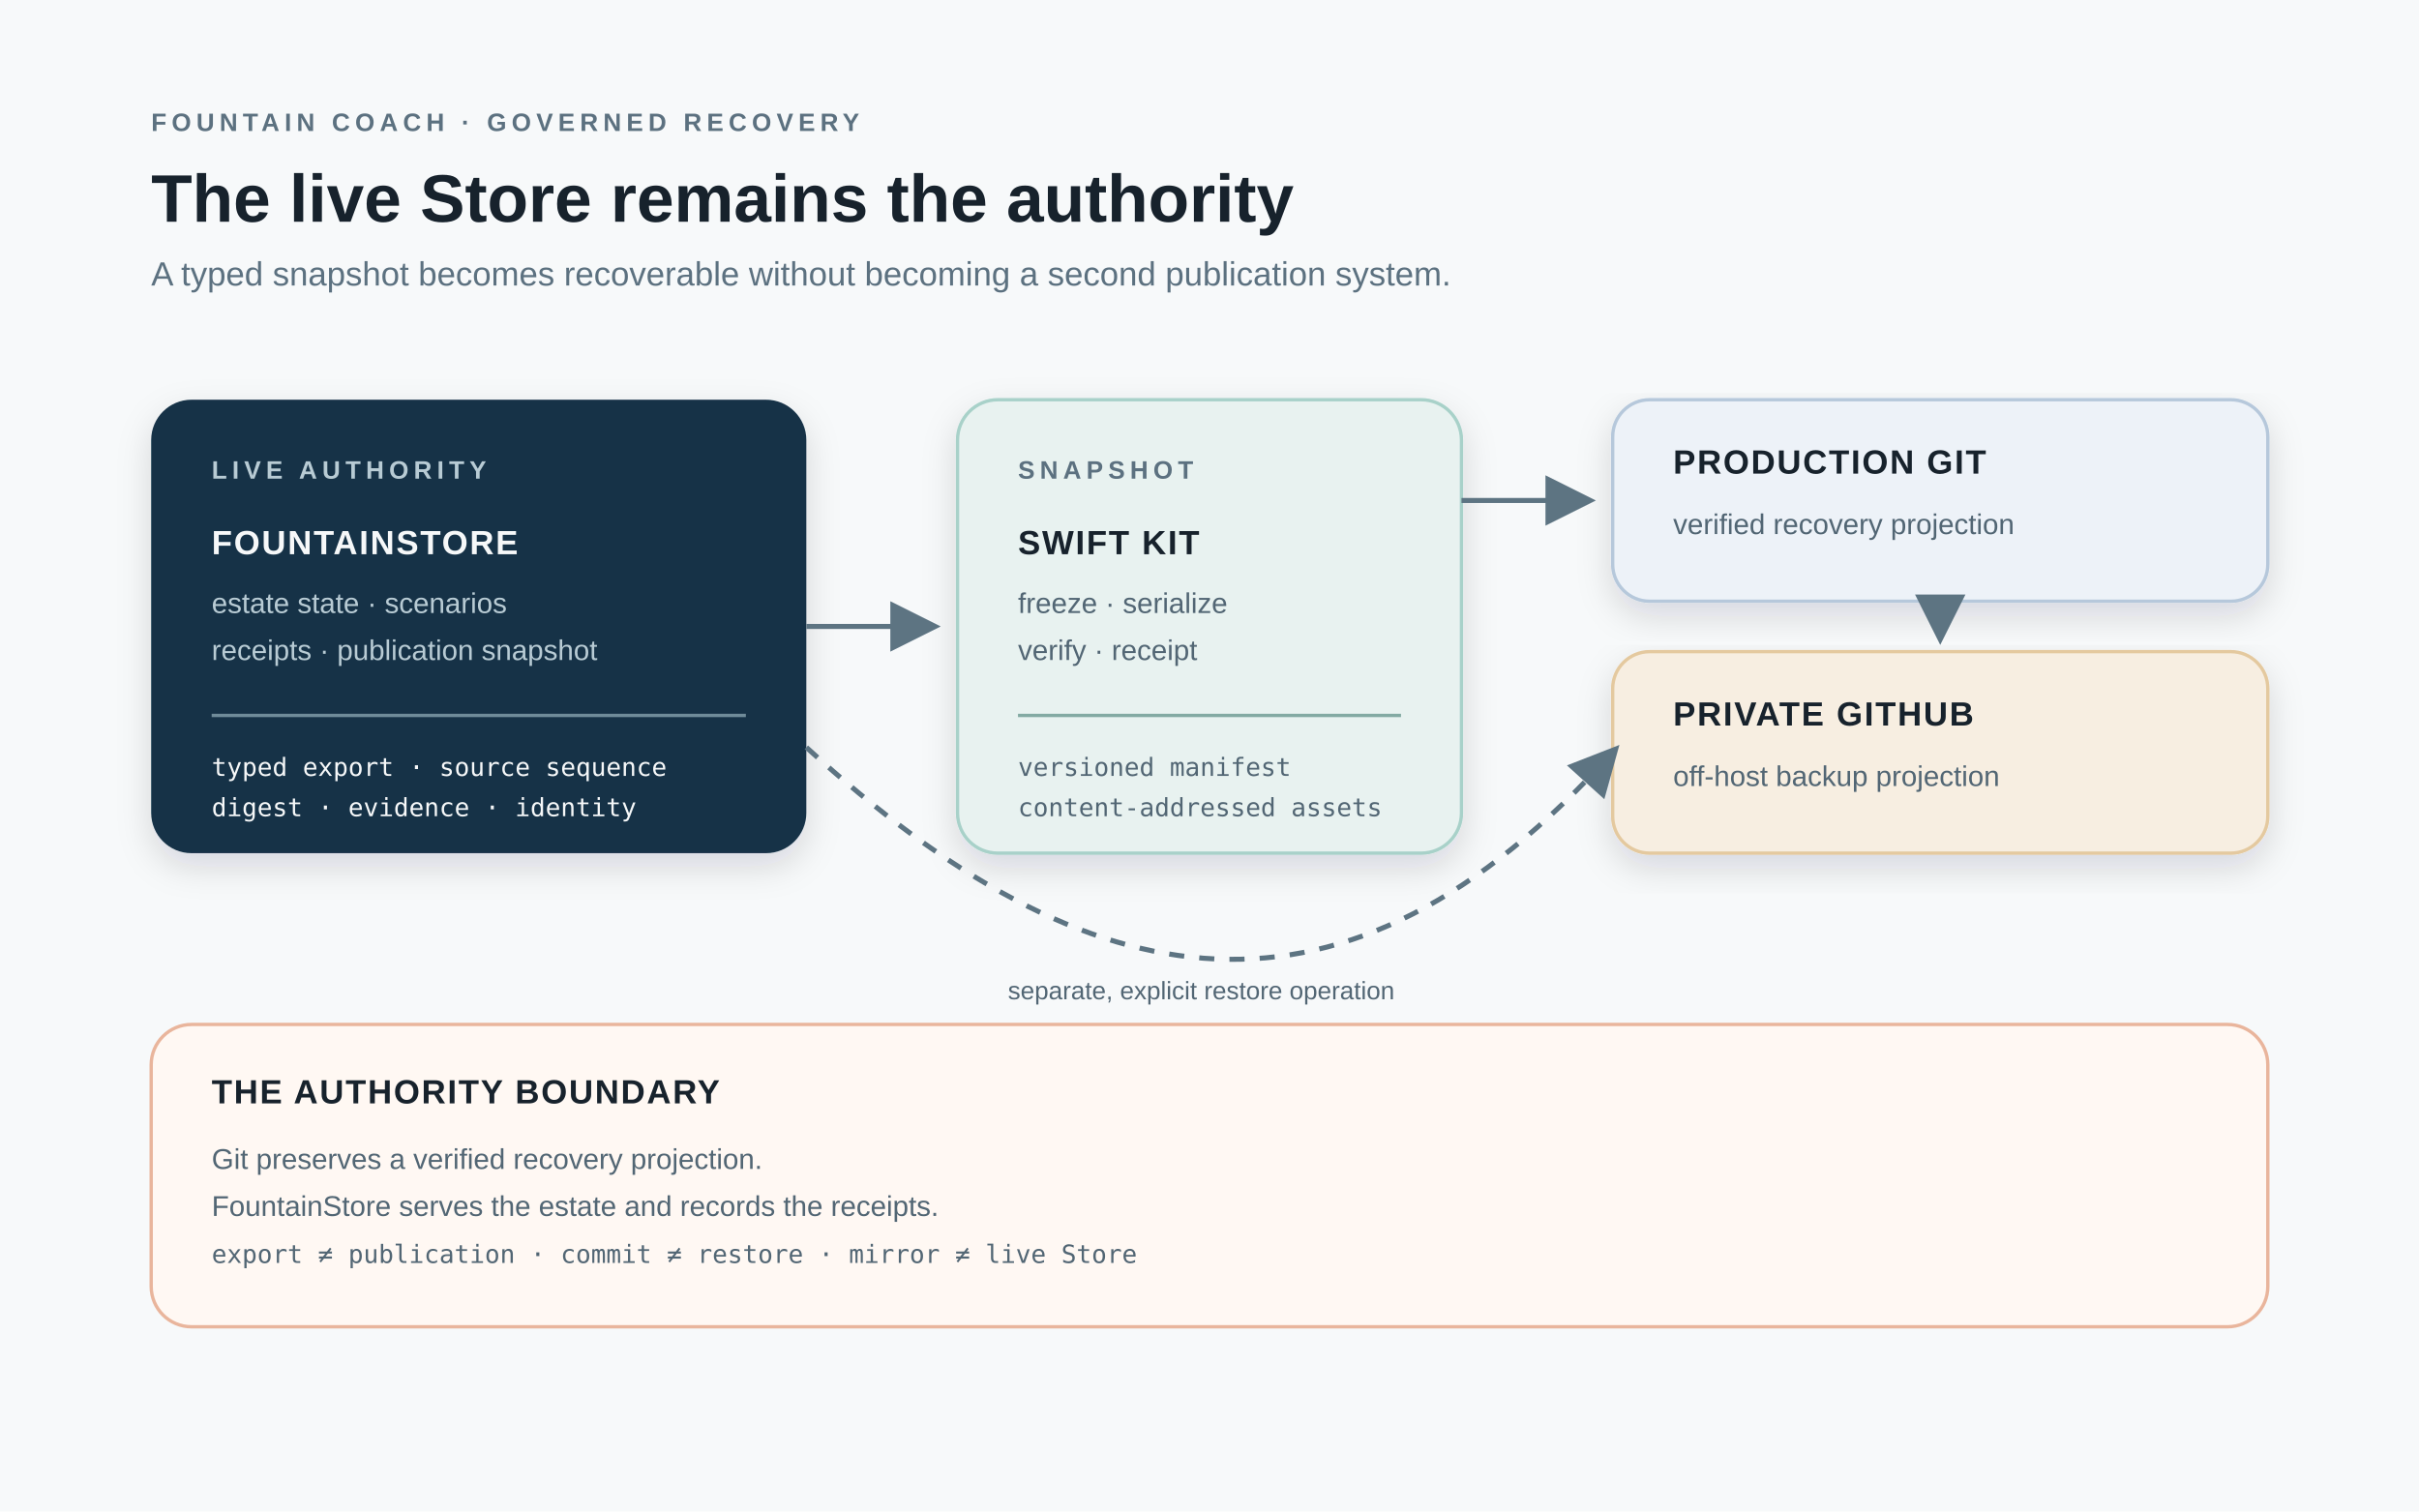
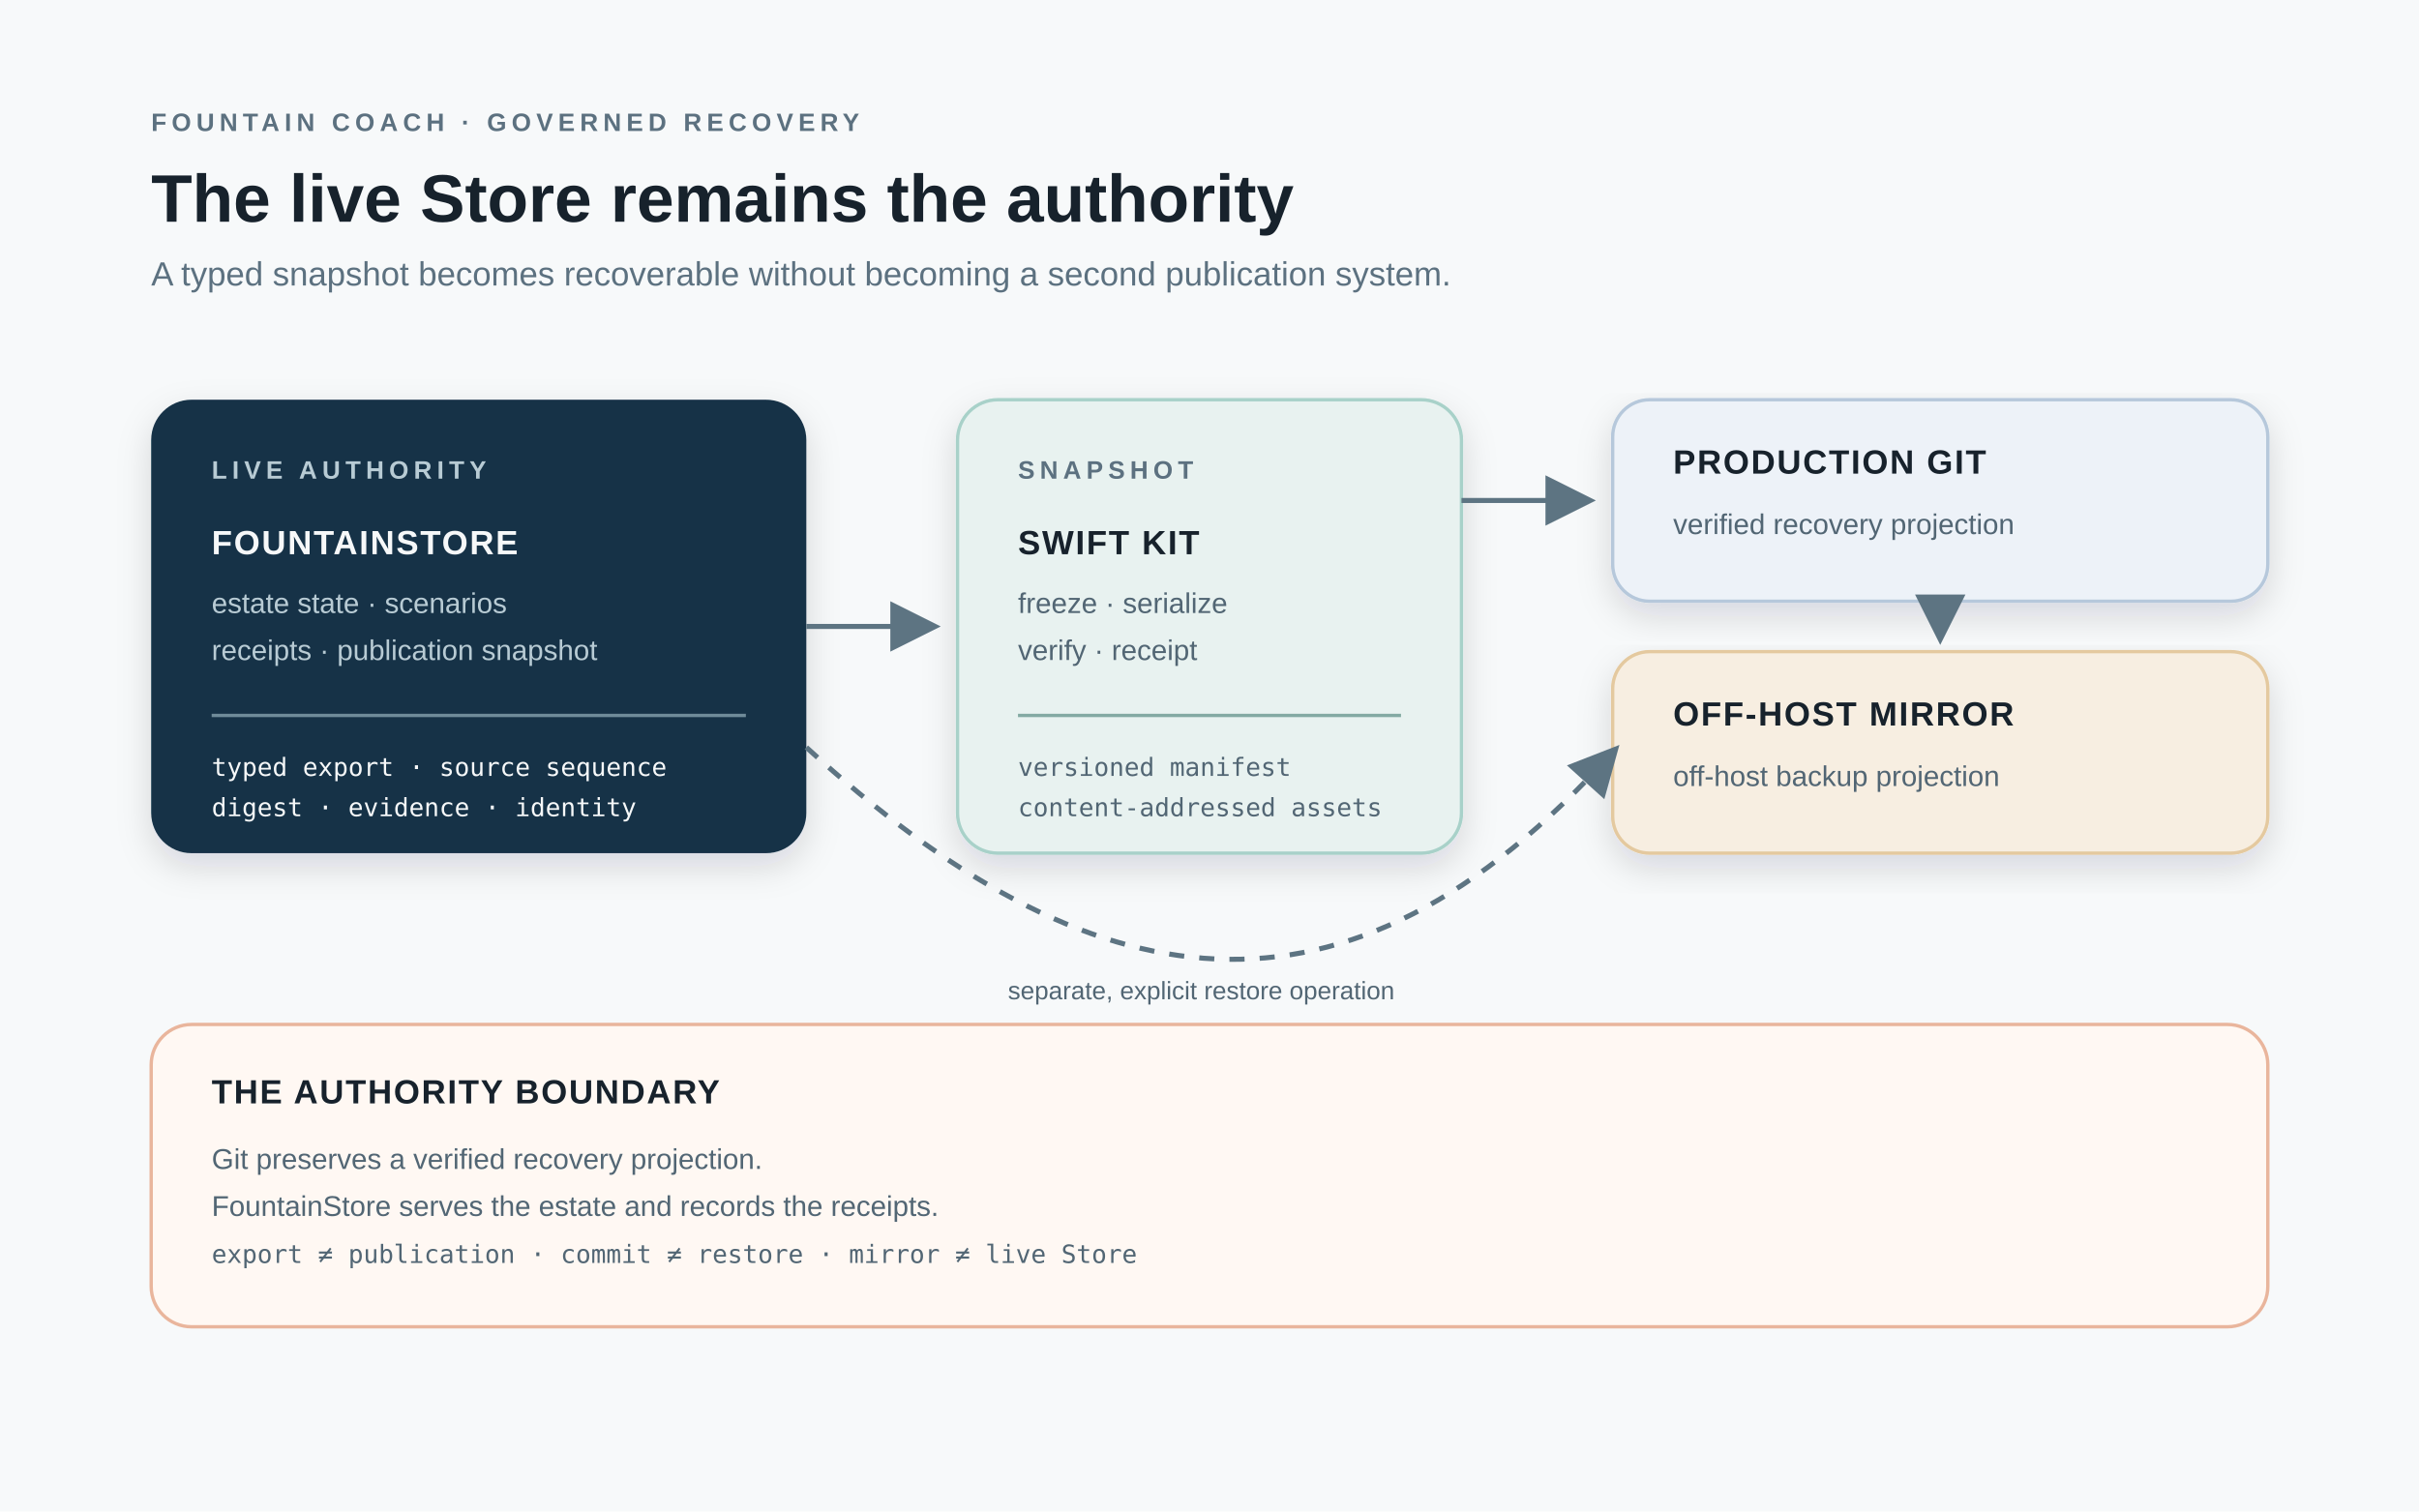
<svg xmlns="http://www.w3.org/2000/svg" viewBox="0 0 1440 900" role="img" aria-labelledby="title desc">
  <style>
    .sans { font-family: -apple-system, BlinkMacSystemFont, "Helvetica Neue", Arial, sans-serif; fill: #17222c; }
    .mono { font-family: ui-monospace, SFMono-Regular, Menlo, Consolas, monospace; fill: #17222c; }
    .eyebrow { font-size: 15px; font-weight: 700; letter-spacing: 3px; fill: #5c7180; }
    .title { font-size: 40px; font-weight: 750; }
    .subtitle { font-size: 20px; fill: #5c7180; }
    .cardTitle { font-size: 20px; font-weight: 750; letter-spacing: 1px; }
    .body { font-size: 17px; fill: #526674; }
    .small { font-size: 15px; fill: #526674; }
    .dark { fill: #173247; }
    .darkText { fill: #f6f8f9; }
    .darkMuted { fill: #b8cbd4; }
    .line { stroke: #5d7482; stroke-width: 3; fill: none; }
    .arrow { stroke: #5d7482; stroke-width: 3; fill: none; marker-end: url(#arrow); }
    .dashed { stroke-dasharray: 9 9; }
  </style>
  <defs>
    <marker id="arrow" markerWidth="10" markerHeight="10" refX="8" refY="5" orient="auto">
      <path d="M0 0 L10 5 L0 10 Z" fill="#5d7482" />
    </marker>
    <filter id="shadow" x="-10%" y="-10%" width="120%" height="130%">
      <feDropShadow dx="0" dy="8" stdDeviation="10" flood-color="#17222c" flood-opacity=".14" />
    </filter>
  </defs>
  <rect width="1440" height="900" fill="#f7f9fa" />
  <text x="90" y="78" class="sans eyebrow">FOUNTAIN COACH · GOVERNED RECOVERY</text>
  <text x="90" y="132" class="sans title">The live Store remains the authority</text>
  <text x="90" y="170" class="sans subtitle">A typed snapshot becomes recoverable without becoming a second publication system.</text>
  <rect x="90" y="238" width="390" height="270" rx="24" class="dark" filter="url(#shadow)" />
  <text x="126" y="285" class="sans eyebrow darkMuted">LIVE AUTHORITY</text>
  <text x="126" y="330" class="sans cardTitle darkText">FOUNTAINSTORE</text>
  <text x="126" y="365" class="sans body darkMuted">estate state · scenarios</text>
  <text x="126" y="393" class="sans body darkMuted">receipts · publication snapshot</text>
  <line x1="126" y1="426" x2="444" y2="426" stroke="#6f8b99" stroke-width="2" />
  <text x="126" y="462" class="mono small darkText">typed export · source sequence</text>
  <text x="126" y="486" class="mono small darkText">digest · evidence · identity</text>
  <rect x="570" y="238" width="300" height="270" rx="24" fill="#e8f2f0" stroke="#a8d1c9" stroke-width="2" filter="url(#shadow)" />
  <text x="606" y="285" class="sans eyebrow">SNAPSHOT</text>
  <text x="606" y="330" class="sans cardTitle">SWIFT KIT</text>
  <text x="606" y="365" class="sans body">freeze · serialize</text>
  <text x="606" y="393" class="sans body">verify · receipt</text>
  <line x1="606" y1="426" x2="834" y2="426" stroke="#83aaa3" stroke-width="2" />
  <text x="606" y="462" class="mono small">versioned manifest</text>
  <text x="606" y="486" class="mono small">content-addressed assets</text>
  <rect x="960" y="238" width="390" height="120" rx="22" fill="#edf2f8" stroke="#b6c8db" stroke-width="2" filter="url(#shadow)" />
  <text x="996" y="282" class="sans cardTitle">PRODUCTION GIT</text>
  <text x="996" y="318" class="sans body">verified recovery projection</text>
  <rect x="960" y="388" width="390" height="120" rx="22" fill="#f7eee1" stroke="#e4c99f" stroke-width="2" filter="url(#shadow)" />
-   <text x="996" y="432" class="sans cardTitle">PRIVATE GITHUB</text>
+   <text x="996" y="432" class="sans cardTitle">OFF-HOST MIRROR</text>
  <text x="996" y="468" class="sans body">off-host backup projection</text>
  <path d="M480 373 H554" class="arrow" />
  <path d="M870 298 H944" class="arrow" />
  <path d="M1155 358 V378" class="arrow" />
  <path d="M480 445 C650 600 800 625 960 448" class="arrow dashed" />
  <text x="600" y="595" class="sans small">separate, explicit restore operation</text>
  <rect x="90" y="610" width="1260" height="180" rx="24" fill="#fff8f3" stroke="#e9b59c" stroke-width="2" />
  <text x="126" y="657" class="sans cardTitle">THE AUTHORITY BOUNDARY</text>
  <text x="126" y="696" class="sans body">Git preserves a verified recovery projection.</text>
  <text x="126" y="724" class="sans body">FountainStore serves the estate and records the receipts.</text>
  <text x="126" y="752" class="mono small">export ≠ publication · commit ≠ restore · mirror ≠ live Store</text>
</svg>
